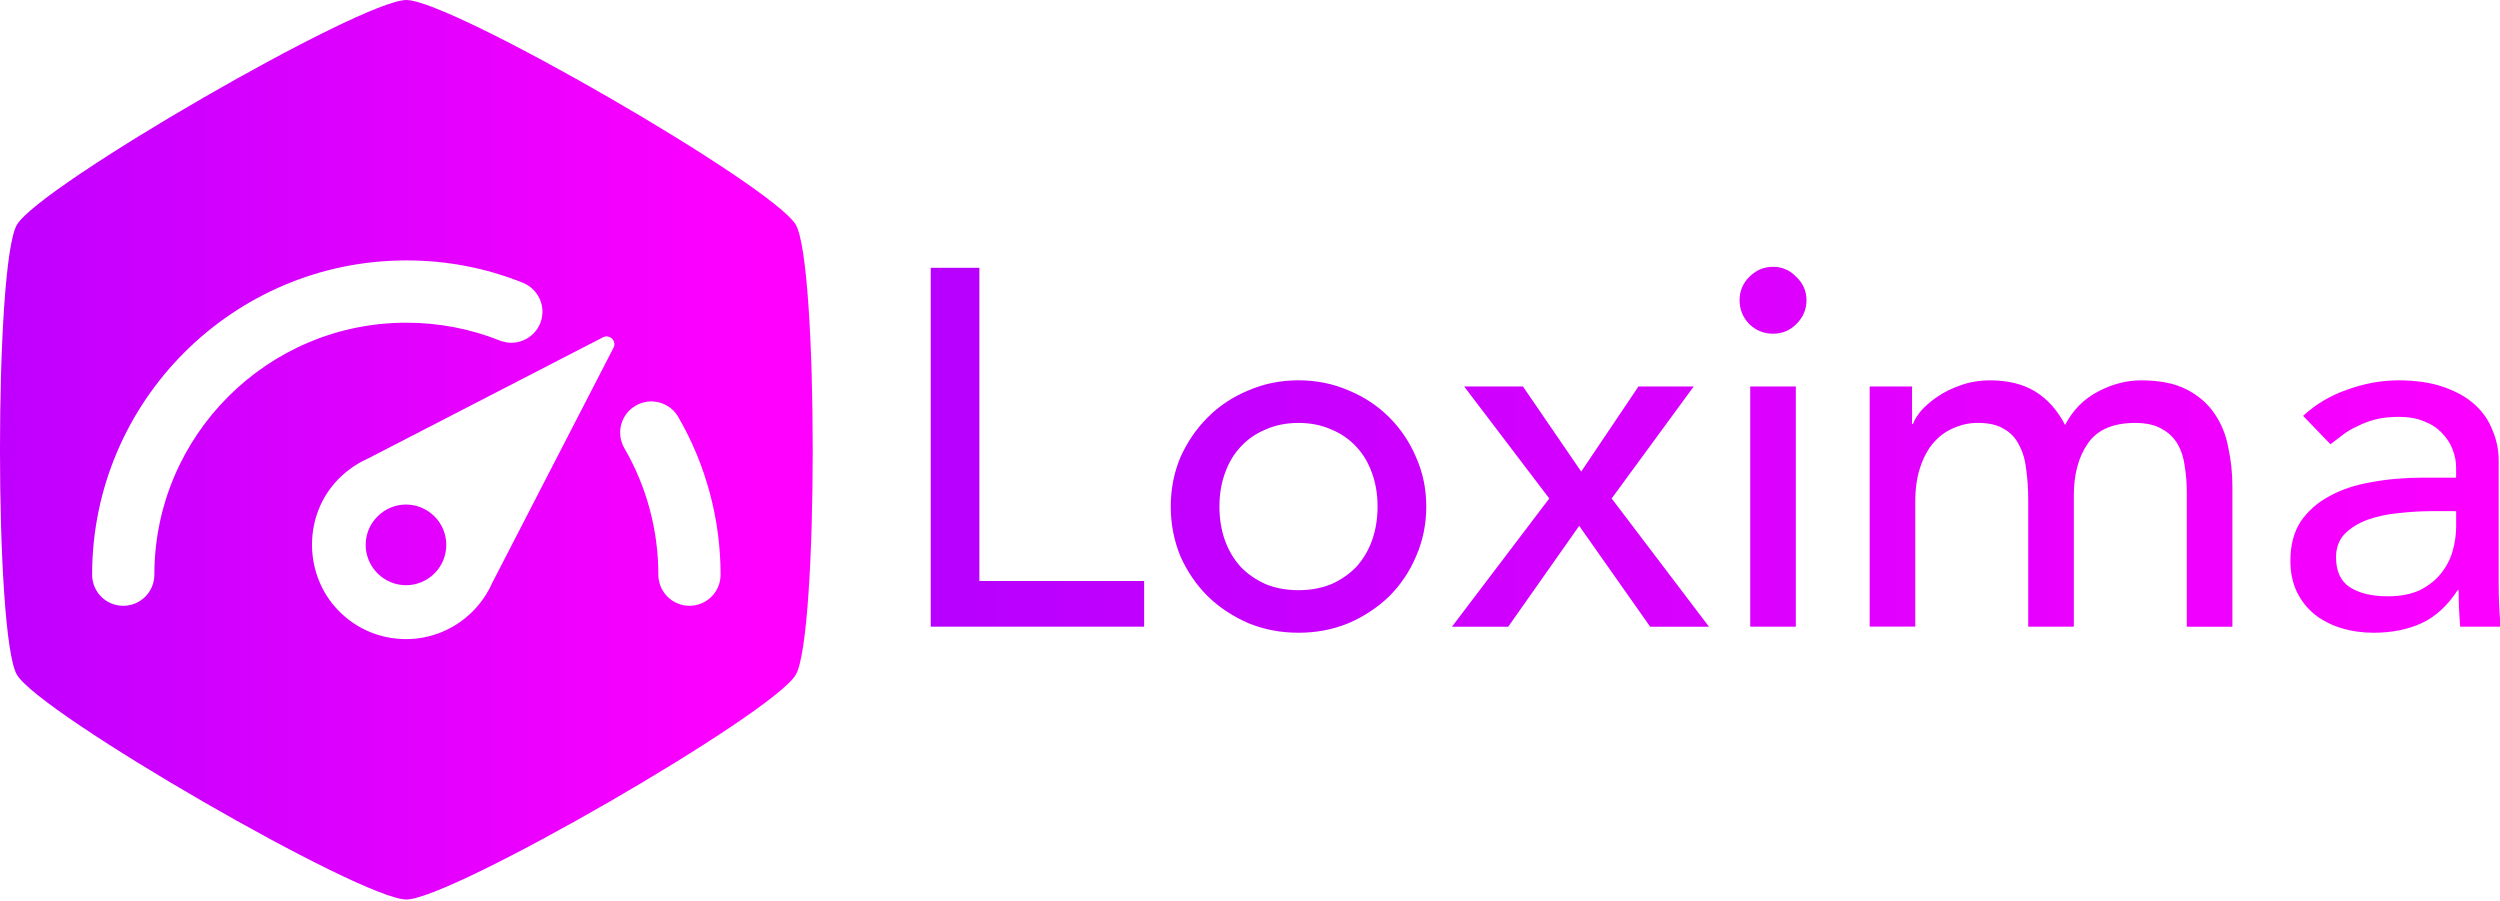
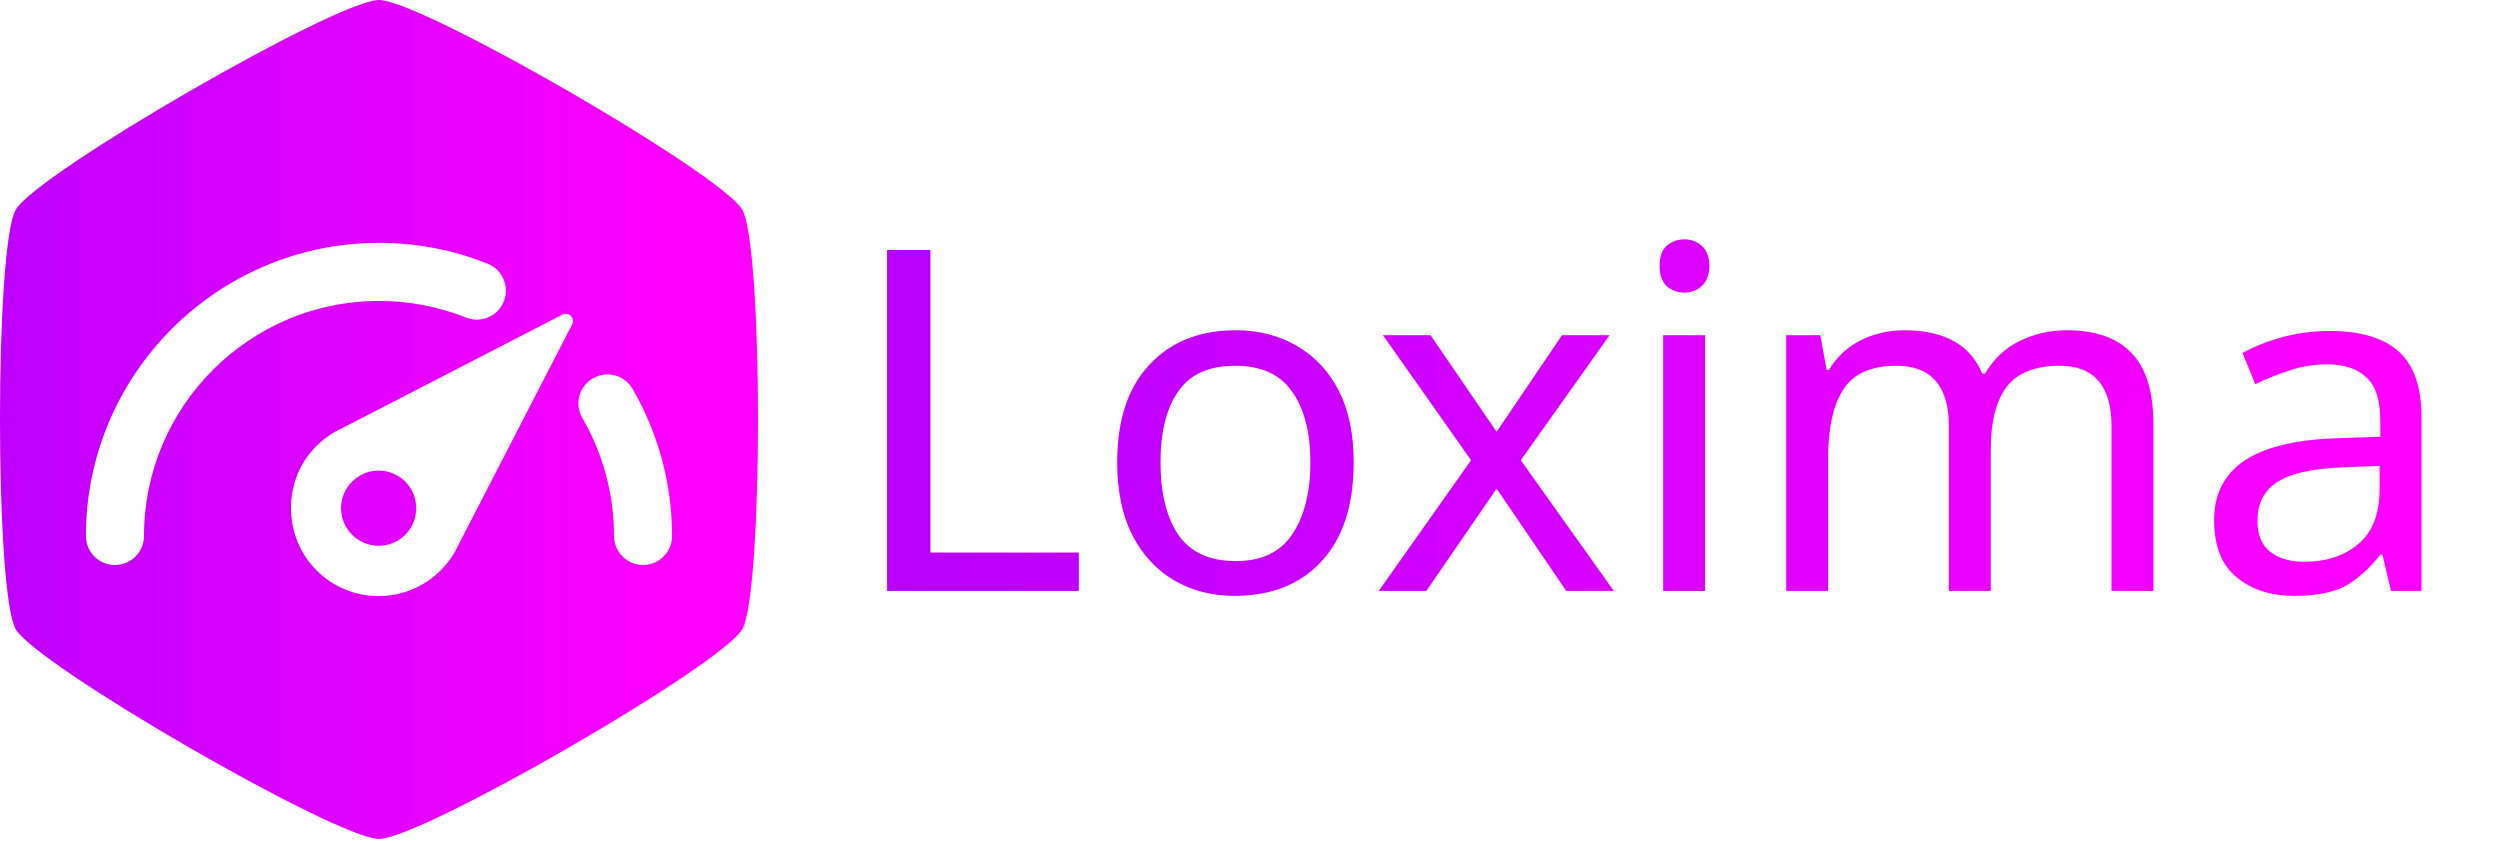
- <svg xmlns:xlink="http://www.w3.org/1999/xlink" viewBox="0 0 52.2 18.8">
+ <svg xmlns="http://www.w3.org/2000/svg" xmlns:xlink="http://www.w3.org/1999/xlink" viewBox="0 0 55 18.5">
  <defs>
    <linearGradient id="a">
-       <stop offset="0" stop-color="#a0f" />
-       <stop offset="1" stop-color="#f0f" />
+       <stop offset="0" stop-color="#aa00ff" />
+       <stop offset="1" stop-color="#ff00ff" />
    </linearGradient>
    <linearGradient id="b" x1="40" x2="80" y1="0" y2="0" gradientUnits="userSpaceOnUse" xlink:href="#a" />
-     <linearGradient id="c" x1="20" x2="40" y1="0" y2="0" gradientTransform="matrix(4 0 0 4 -100 100)" gradientUnits="userSpaceOnUse" xlink:href="#a" />
+     <linearGradient id="c" x1="20" x2="40" y1="0" y2="0" gradientTransform="matrix(4 0 0 4 -100 -400)" gradientUnits="userSpaceOnUse" xlink:href="#a" />
  </defs>
-   <g fill="url(#b)" transform="translate(-26.50839 -107.1112)">
-     <path d="M45.942 112.703h1.016v6.54h3.44v.953h-4.456v-7.493zM51.97 117.688q0 .381.116.709.116.317.328.55.212.222.519.36.307.127.688.127.381 0 .688-.127.307-.138.519-.36.212-.233.328-.55.116-.328.116-.709 0-.381-.116-.698-.116-.328-.328-.55-.212-.233-.519-.36-.307-.138-.688-.138-.381 0-.688.138-.307.127-.519.36-.212.222-.328.55-.116.318-.116.698zm-1.016 0q0-.55.201-1.027.212-.476.571-.836.36-.36.847-.561.487-.212 1.048-.212t1.048.212q.487.201.847.561.36.36.561.836.212.476.212 1.027 0 .55-.212 1.037-.201.476-.561.836-.36.349-.847.561-.487.201-1.048.201t-1.048-.201q-.487-.212-.847-.561-.36-.36-.571-.836-.201-.487-.201-1.037zM58.857 117.519l-1.778-2.339h1.228l1.217 1.778 1.196-1.778h1.154l-1.714 2.339 2.032 2.678h-1.228l-1.482-2.106-1.482 2.106h-1.175l2.032-2.678zM63.053 115.18h.952v5.016h-.952v-5.016zm-.222-1.799q0-.286.201-.487.212-.212.497-.212.286 0 .487.212.212.201.212.487 0 .286-.212.497-.201.201-.487.201t-.497-.201q-.201-.212-.201-.497zM65.543 115.18h.889v.783h.021q.032-.106.159-.265.138-.159.339-.296.212-.148.487-.243.286-.106.624-.106.561 0 .942.233.381.233.624.698.243-.466.688-.698.444-.233.9-.233.582 0 .952.191.37.191.582.508.212.307.286.709.085.392.085.815v2.921h-.952v-2.794q0-.286-.042-.55-.032-.265-.148-.466-.116-.201-.328-.318-.212-.127-.561-.127-.688 0-.984.423-.296.423-.296 1.09v2.741h-.952v-2.625q0-.36-.042-.656-.032-.296-.148-.508-.106-.222-.317-.339-.201-.127-.55-.127-.254 0-.497.106-.233.095-.413.296-.18.201-.286.519-.106.307-.106.73v2.603h-.952v-5.016zM74.597 115.794q.402-.37.931-.55.529-.191 1.058-.191.55 0 .942.138.402.138.656.37t.37.54q.127.296.127.624v2.561q0 .265.011.487.011.222.032.423h-.847q-.032-.381-.032-.762h-.021q-.317.487-.751.688-.434.201-1.005.201-.349 0-.667-.095-.317-.095-.561-.286-.233-.191-.37-.466-.138-.286-.138-.656 0-.487.212-.815.222-.328.593-.529.381-.212.878-.296.508-.095 1.079-.095h.698v-.212q0-.191-.074-.381t-.222-.339q-.148-.159-.37-.243-.222-.095-.529-.095-.275 0-.487.053-.201.053-.37.138-.169.074-.307.18-.138.106-.265.201l-.571-.593zm2.688 1.99q-.339 0-.698.042-.349.032-.646.138-.286.106-.476.296-.18.191-.18.487 0 .434.286.624.296.191.794.191.392 0 .667-.127.275-.138.444-.349t.243-.466q.074-.265.074-.519v-.318h-.508z" />
-   </g>
-   <path fill="url(#c)" d="M32.068 0C28.519 0 3.105 14.672 1.33 17.746c-1.775 3.074-1.775 32.42 0 35.494C3.105 56.314 28.519 70.986 32.068 70.986c3.549 0 28.964-14.672 30.738-17.746 1.775-3.074 1.775-32.42 0-35.494C61.032 14.672 35.618 0 32.068 0zm0 20.551c3.177 0 6.274.588 9.197 1.766 1.259.508 1.868 1.929 1.371 3.188-.508 1.259-1.929 1.868-3.188 1.371-2.345-.934-4.833-1.41-7.381-1.41-10.963 0-19.885 8.922-19.885 19.885 0 1.36-1.097 2.457-2.457 2.457-1.36 0-2.455-1.097-2.455-2.457 0-13.673 11.124-24.799 24.797-24.799zm15.729 6.002c.455-.058.847.419.625.881l-9.592 18.596c-.355.802-.873 1.563-1.533 2.223-1.452 1.452-3.349 2.184-5.258 2.184-1.949 0-3.909-.762-5.371-2.295-2.619-2.731-2.74-7.155-.264-10.008.751-.853 1.635-1.503 2.6-1.93l18.596-9.592c.066-.032.132-.05.197-.059zm3.771 5.133c.787.053 1.534.483 1.959 1.219 2.182 3.766 3.34 8.07 3.34 12.445 0 1.36-1.097 2.457-2.457 2.457-1.35 0-2.455-1.097-2.455-2.457 0-3.512-.926-6.964-2.682-9.979-.68-1.178-.283-2.679.895-3.359.442-.255.928-.358 1.4-.326zm-19.529 8.131c-.812 0-1.625.316-2.244.936-1.249 1.238-1.249 3.248 0 4.496.619.619 1.432.934 2.244.934.822 0 1.633-.314 2.252-.934 1.238-1.238 1.238-3.258 0-4.496-.629-.619-1.44-.936-2.252-.936z" transform="scale(.26458)" />
+   <text x="45" y="120" fill="url(#b)" font-family="&quot;Century Gothic&quot;,CenturyGothic,AppleGothic,Futura,sans-serif" font-size="10.5" font-weight="400" transform="translate(-26.5 -107)">
+     <tspan>Loxima</tspan>
+   </text>
+   <path fill="url(#c)" d="M32.068 0C28.52 0 3.105 14.672 1.33 17.746c-1.775 3.074-1.775 32.42 0 35.494 1.775 3.074 27.19 17.746 30.738 17.746 3.55 0 28.964-14.672 30.739-17.746 1.774-3.074 1.774-32.42 0-35.494C61.032 14.672 35.617 0 32.068 0zm0 20.55c3.178 0 6.274.589 9.198 1.766a2.46 2.46 0 011.37 3.188 2.46 2.46 0 01-3.187 1.371 19.88 19.88 0 00-7.38-1.41c-10.963 0-19.885 8.922-19.885 19.885a2.453 2.453 0 01-2.457 2.457A2.451 2.451 0 017.27 45.35c0-13.674 11.124-24.8 24.797-24.8zm15.729 6.003a.616.616 0 01.625.88L38.83 46.03a7.395 7.395 0 01-1.533 2.223 7.41 7.41 0 01-5.258 2.184 7.4 7.4 0 01-5.371-2.295c-2.619-2.73-2.74-7.156-.264-10.008a7.529 7.529 0 012.6-1.93L47.6 26.611a.64.64 0 01.197-.058zm3.771 5.133a2.446 2.446 0 011.96 1.218 24.853 24.853 0 013.34 12.446 2.453 2.453 0 01-2.458 2.457 2.458 2.458 0 01-2.455-2.457c0-3.513-.925-6.964-2.682-9.979a2.457 2.457 0 012.295-3.686zm-19.529 8.13c-.812 0-1.625.317-2.244.936a3.167 3.167 0 000 4.496 3.17 3.17 0 004.496 0 3.185 3.185 0 000-4.496 3.206 3.206 0 00-2.252-.936z" transform="scale(.26)" />
</svg>
